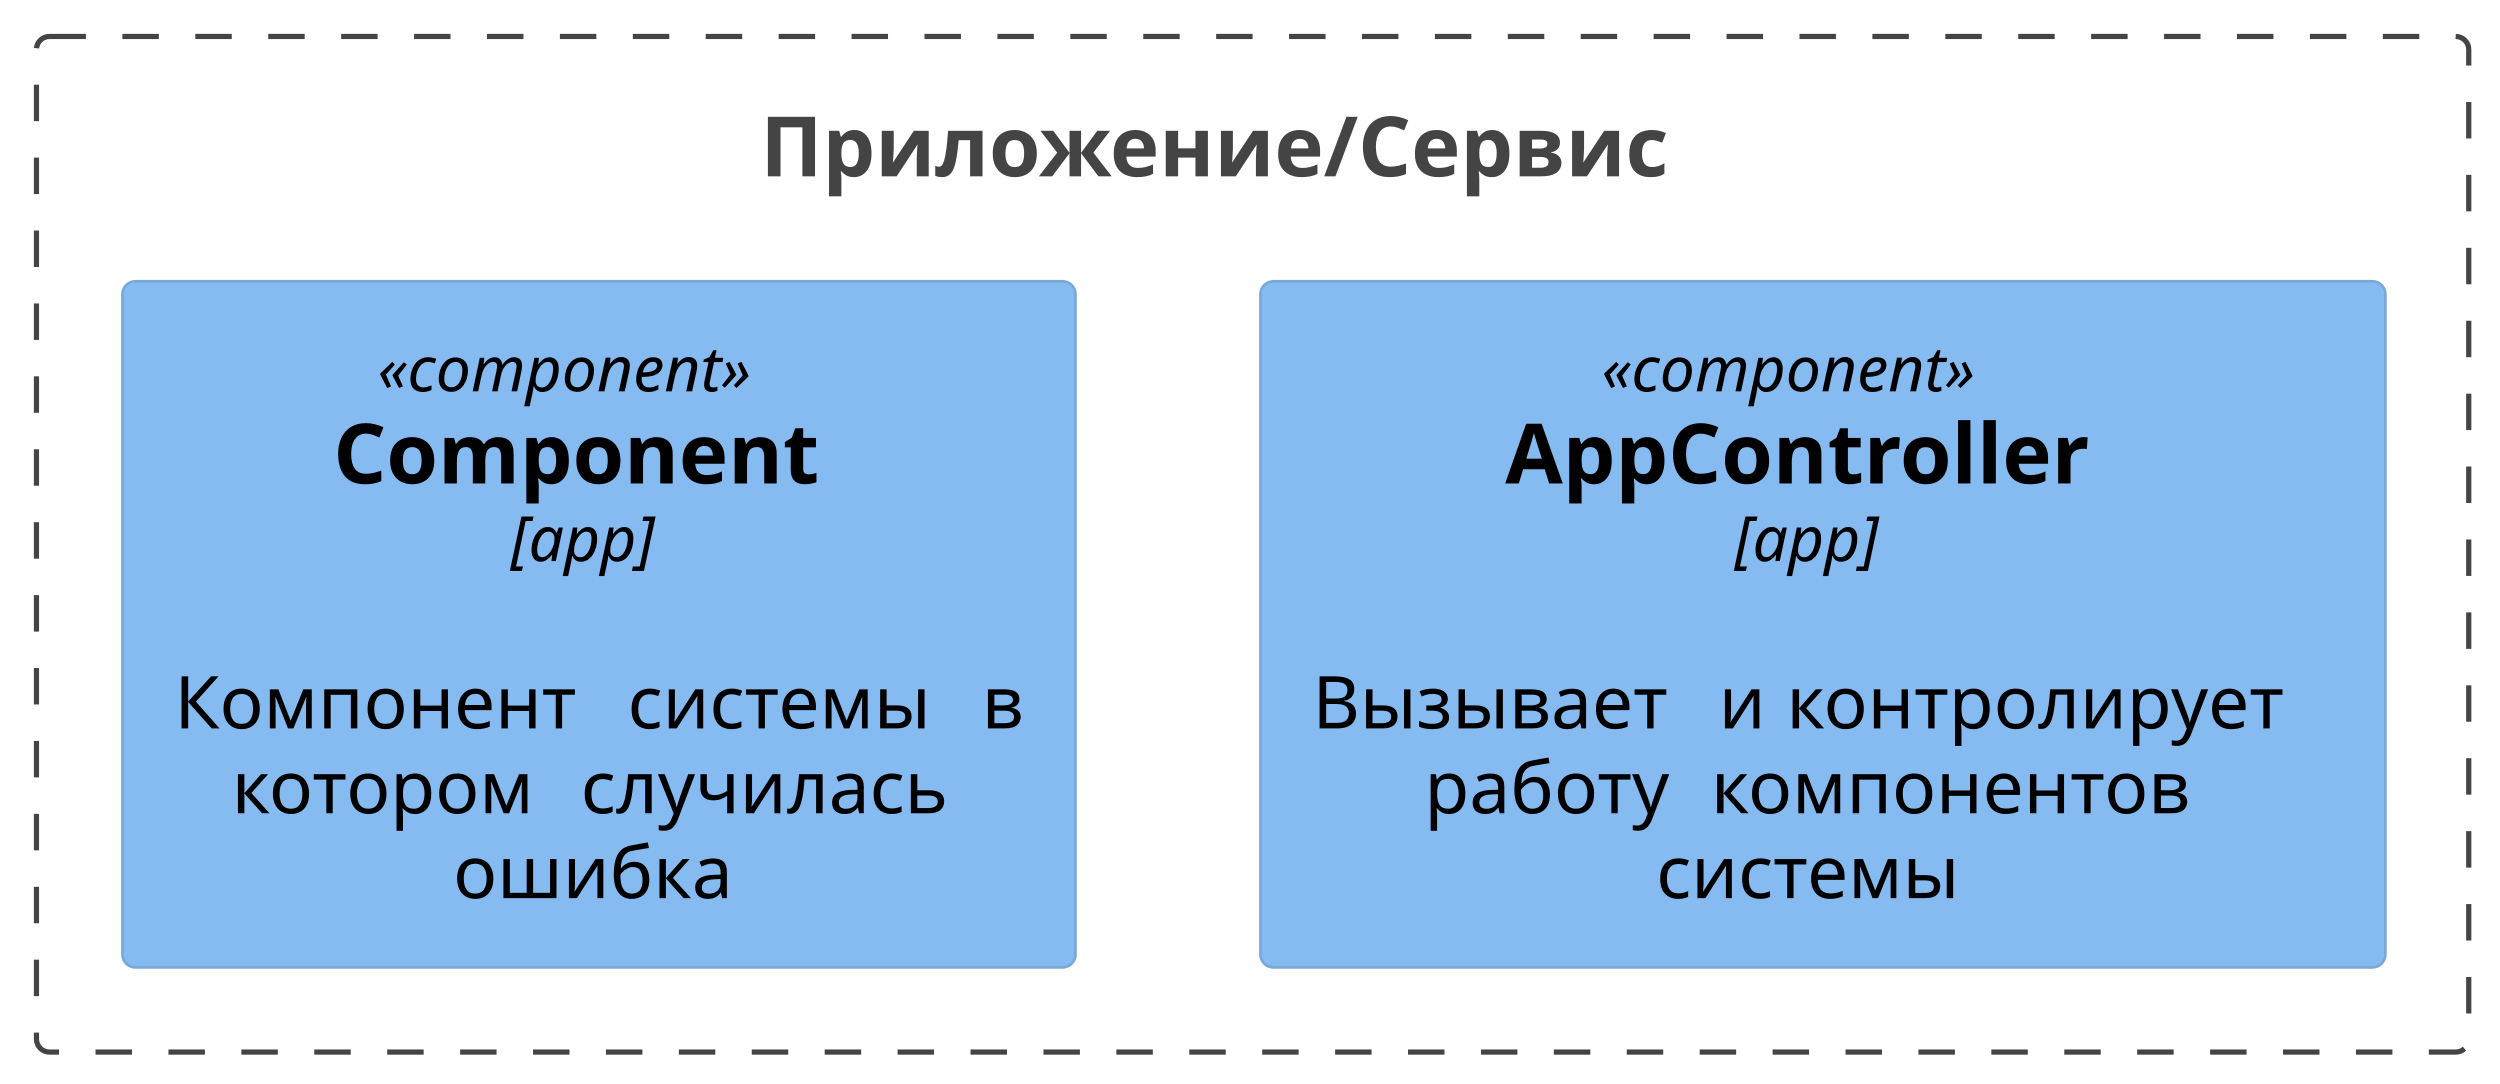
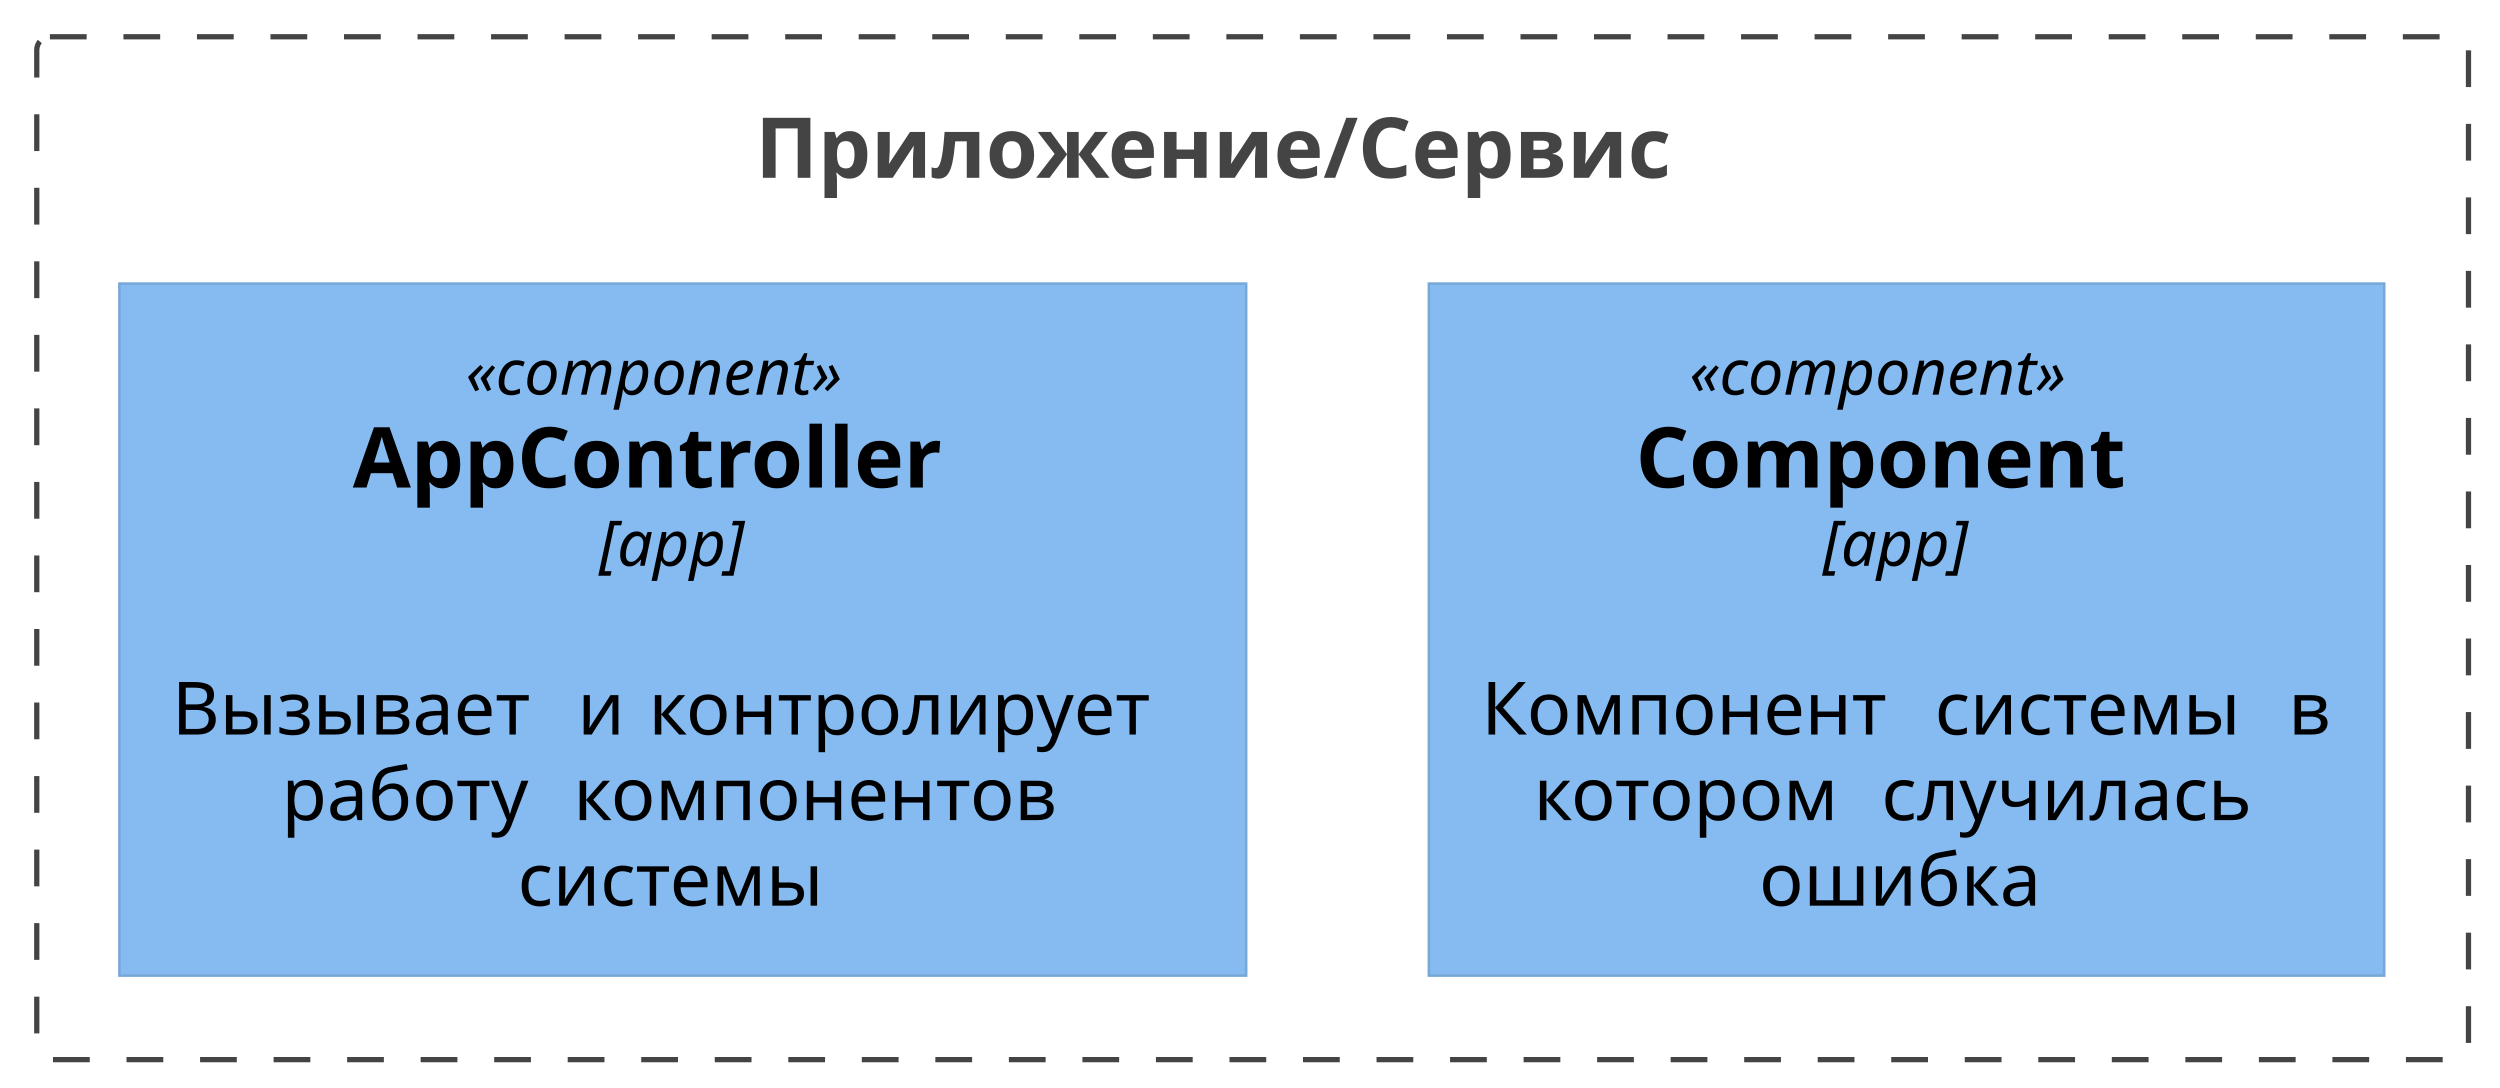
- <svg xmlns="http://www.w3.org/2000/svg" contentStyleType="text/css" height="208px" preserveAspectRatio="none" style="width:480px;height:208px;background:#FFFFFF;" version="1.1" viewBox="0 0 480 208" width="480px" zoomAndPan="magnify">
+ <svg xmlns="http://www.w3.org/2000/svg" contentStyleType="text/css" data-diagram-type="DESCRIPTION" height="207px" preserveAspectRatio="none" style="width:476px;height:207px;background:#FFFFFF;" version="1.1" viewBox="0 0 476 207" width="476px" zoomAndPan="magnify">
  <defs />
  <g>
-     <g id="cluster_app">
-       <rect fill="none" height="195" rx="2.5" ry="2.5" style="stroke:#444444;stroke-width:1.0;stroke-dasharray:7.0,7.0;" width="467" x="7" y="7" />
-       <text fill="#444444" font-family="sans-serif" font-size="16" font-weight="bold" lengthAdjust="spacing" textLength="189" x="146" y="33.852">Приложение/Сервис</text>
+     <g class="cluster" data-entity="app" data-source-line="1660" data-uid="ent0002" id="cluster_app">
+       <rect fill="none" height="194.75" rx="2.5" ry="2.5" style="stroke:#444444;stroke-width:1;stroke-dasharray:7,7;" width="463" x="7" y="7" />
+       <text fill="#444444" font-family="sans-serif" font-size="16" font-weight="bold" lengthAdjust="spacing" textLength="189.367" x="143.816" y="33.852">Приложение/Сервис</text>
    </g>
-     <g id="elem_app_controller">
-       <rect fill="#85BBF0" height="131.75" rx="2.5" ry="2.5" style="stroke:#78A8D8;stroke-width:0.5;" width="216" x="242" y="54" />
-       <text fill="#000000" font-family="sans-serif" font-size="12" font-style="italic" lengthAdjust="spacing" textLength="85" x="307.5" y="75.139">«component»</text>
-       <text fill="#000000" font-family="sans-serif" font-size="16" font-weight="bold" lengthAdjust="spacing" textLength="122" x="289" y="92.82">AppController</text>
-       <text fill="#000000" font-family="sans-serif" font-size="12" font-style="italic" lengthAdjust="spacing" textLength="34" x="333" y="107.732">[app]</text>
-       <text fill="#000000" font-family="sans-serif" font-size="14" lengthAdjust="spacing" textLength="4" x="348" y="123.558"> </text>
-       <text fill="#000000" font-family="sans-serif" font-size="14" lengthAdjust="spacing" textLength="74" x="252" y="139.855">Вызывает</text>
-       <text fill="#000000" font-family="sans-serif" font-size="14" lengthAdjust="spacing" textLength="4" x="326" y="139.855"> </text>
-       <text fill="#000000" font-family="sans-serif" font-size="14" lengthAdjust="spacing" textLength="9" x="330" y="139.855">и</text>
-       <text fill="#000000" font-family="sans-serif" font-size="14" lengthAdjust="spacing" textLength="4" x="339" y="139.855"> </text>
-       <text fill="#000000" font-family="sans-serif" font-size="14" lengthAdjust="spacing" textLength="105" x="343" y="139.855">контролирует</text>
-       <text fill="#000000" font-family="sans-serif" font-size="14" lengthAdjust="spacing" textLength="51" x="273.5" y="156.151">работу</text>
-       <text fill="#000000" font-family="sans-serif" font-size="14" lengthAdjust="spacing" textLength="4" x="324.5" y="156.151"> </text>
-       <text fill="#000000" font-family="sans-serif" font-size="14" lengthAdjust="spacing" textLength="98" x="328.5" y="156.151">компонентов</text>
-       <text fill="#000000" font-family="sans-serif" font-size="14" lengthAdjust="spacing" textLength="64" x="318" y="172.448">системы</text>
+     <g class="entity" data-entity="app_controller" data-source-line="68" data-uid="ent0003" id="entity_app_controller">
+       <rect fill="#85BBF0" height="131.75" style="stroke:#78A8D8;stroke-width:0.5;" width="214.523" x="22.74" y="54" />
+       <text fill="#000000" font-family="sans-serif" font-size="12" font-style="italic" lengthAdjust="spacing" textLength="82.699" x="88.652" y="75.139">«component»</text>
+       <text fill="#000000" font-family="sans-serif" font-size="16" font-weight="bold" lengthAdjust="spacing" textLength="125.656" x="67.174" y="92.82">AppController</text>
+       <text fill="#000000" font-family="sans-serif" font-size="12" font-style="italic" lengthAdjust="spacing" textLength="31.951" x="114.026" y="107.732">[app]</text>
+       <text fill="#000000" font-family="sans-serif" font-size="14" lengthAdjust="spacing" textLength="4.45" x="127.777" y="123.558"> </text>
+       <text fill="#000000" font-family="sans-serif" font-size="14" lengthAdjust="spacing" textLength="72.755" x="32.74" y="139.855">Вызывает</text>
+       <text fill="#000000" font-family="sans-serif" font-size="14" lengthAdjust="spacing" textLength="4.45" x="105.495" y="139.855"> </text>
+       <text fill="#000000" font-family="sans-serif" font-size="14" lengthAdjust="spacing" textLength="9.099" x="109.945" y="139.855">и</text>
+       <text fill="#000000" font-family="sans-serif" font-size="14" lengthAdjust="spacing" textLength="4.45" x="119.044" y="139.855"> </text>
+       <text fill="#000000" font-family="sans-serif" font-size="14" lengthAdjust="spacing" textLength="103.769" x="123.494" y="139.855">контролирует</text>
+       <text fill="#000000" font-family="sans-serif" font-size="14" lengthAdjust="spacing" textLength="51.105" x="53.627" y="156.151">работу</text>
+       <text fill="#000000" font-family="sans-serif" font-size="14" lengthAdjust="spacing" textLength="4.45" x="104.733" y="156.151"> </text>
+       <text fill="#000000" font-family="sans-serif" font-size="14" lengthAdjust="spacing" textLength="97.193" x="109.183" y="156.151">компонентов</text>
+       <text fill="#000000" font-family="sans-serif" font-size="14" lengthAdjust="spacing" textLength="62.877" x="98.563" y="172.448">системы</text>
    </g>
-     <g id="elem_app_component">
-       <rect fill="#85BBF0" height="131.75" rx="2.5" ry="2.5" style="stroke:#78A8D8;stroke-width:0.5;" width="183" x="23.5" y="54" />
-       <text fill="#000000" font-family="sans-serif" font-size="12" font-style="italic" lengthAdjust="spacing" textLength="85" x="72.5" y="75.139">«component»</text>
-       <text fill="#000000" font-family="sans-serif" font-size="16" font-weight="bold" lengthAdjust="spacing" textLength="102" x="64" y="92.82">Component</text>
-       <text fill="#000000" font-family="sans-serif" font-size="12" font-style="italic" lengthAdjust="spacing" textLength="34" x="98" y="107.732">[app]</text>
-       <text fill="#000000" font-family="sans-serif" font-size="14" lengthAdjust="spacing" textLength="4" x="113" y="123.558"> </text>
-       <text fill="#000000" font-family="sans-serif" font-size="14" lengthAdjust="spacing" textLength="83" x="33.5" y="139.855">Компонент</text>
-       <text fill="#000000" font-family="sans-serif" font-size="14" lengthAdjust="spacing" textLength="4" x="116.5" y="139.855"> </text>
-       <text fill="#000000" font-family="sans-serif" font-size="14" lengthAdjust="spacing" textLength="64" x="120.5" y="139.855">системы</text>
-       <text fill="#000000" font-family="sans-serif" font-size="14" lengthAdjust="spacing" textLength="4" x="184.5" y="139.855"> </text>
-       <text fill="#000000" font-family="sans-serif" font-size="14" lengthAdjust="spacing" textLength="8" x="188.5" y="139.855">в</text>
-       <text fill="#000000" font-family="sans-serif" font-size="14" lengthAdjust="spacing" textLength="63" x="44.5" y="156.151">котором</text>
-       <text fill="#000000" font-family="sans-serif" font-size="14" lengthAdjust="spacing" textLength="4" x="107.5" y="156.151"> </text>
-       <text fill="#000000" font-family="sans-serif" font-size="14" lengthAdjust="spacing" textLength="74" x="111.5" y="156.151">случилась</text>
-       <text fill="#000000" font-family="sans-serif" font-size="14" lengthAdjust="spacing" textLength="56" x="87" y="172.448">ошибка</text>
+     <g class="entity" data-entity="app_component" data-source-line="68" data-uid="ent0004" id="entity_app_component">
+       <rect fill="#85BBF0" height="131.75" style="stroke:#78A8D8;stroke-width:0.5;" width="181.889" x="272.06" y="54" />
+       <text fill="#000000" font-family="sans-serif" font-size="12" font-style="italic" lengthAdjust="spacing" textLength="82.699" x="321.655" y="75.139">«component»</text>
+       <text fill="#000000" font-family="sans-serif" font-size="16" font-weight="bold" lengthAdjust="spacing" textLength="103.133" x="311.438" y="92.82">Component</text>
+       <text fill="#000000" font-family="sans-serif" font-size="12" font-style="italic" lengthAdjust="spacing" textLength="31.951" x="347.029" y="107.732">[app]</text>
+       <text fill="#000000" font-family="sans-serif" font-size="14" lengthAdjust="spacing" textLength="4.45" x="360.779" y="123.558"> </text>
+       <text fill="#000000" font-family="sans-serif" font-size="14" lengthAdjust="spacing" textLength="81.86" x="282.06" y="139.855">Компонент</text>
+       <text fill="#000000" font-family="sans-serif" font-size="14" lengthAdjust="spacing" textLength="4.45" x="363.92" y="139.855"> </text>
+       <text fill="#000000" font-family="sans-serif" font-size="14" lengthAdjust="spacing" textLength="62.877" x="368.37" y="139.855">системы</text>
+       <text fill="#000000" font-family="sans-serif" font-size="14" lengthAdjust="spacing" textLength="4.45" x="431.248" y="139.855"> </text>
+       <text fill="#000000" font-family="sans-serif" font-size="14" lengthAdjust="spacing" textLength="8.251" x="435.698" y="139.855">в</text>
+       <text fill="#000000" font-family="sans-serif" font-size="14" lengthAdjust="spacing" textLength="61.756" x="292.013" y="156.151">котором</text>
+       <text fill="#000000" font-family="sans-serif" font-size="14" lengthAdjust="spacing" textLength="4.45" x="353.769" y="156.151"> </text>
+       <text fill="#000000" font-family="sans-serif" font-size="14" lengthAdjust="spacing" textLength="75.776" x="358.219" y="156.151">случилась</text>
+       <text fill="#000000" font-family="sans-serif" font-size="14" lengthAdjust="spacing" textLength="56.144" x="334.933" y="172.448">ошибка</text>
    </g>
  </g>
</svg>
